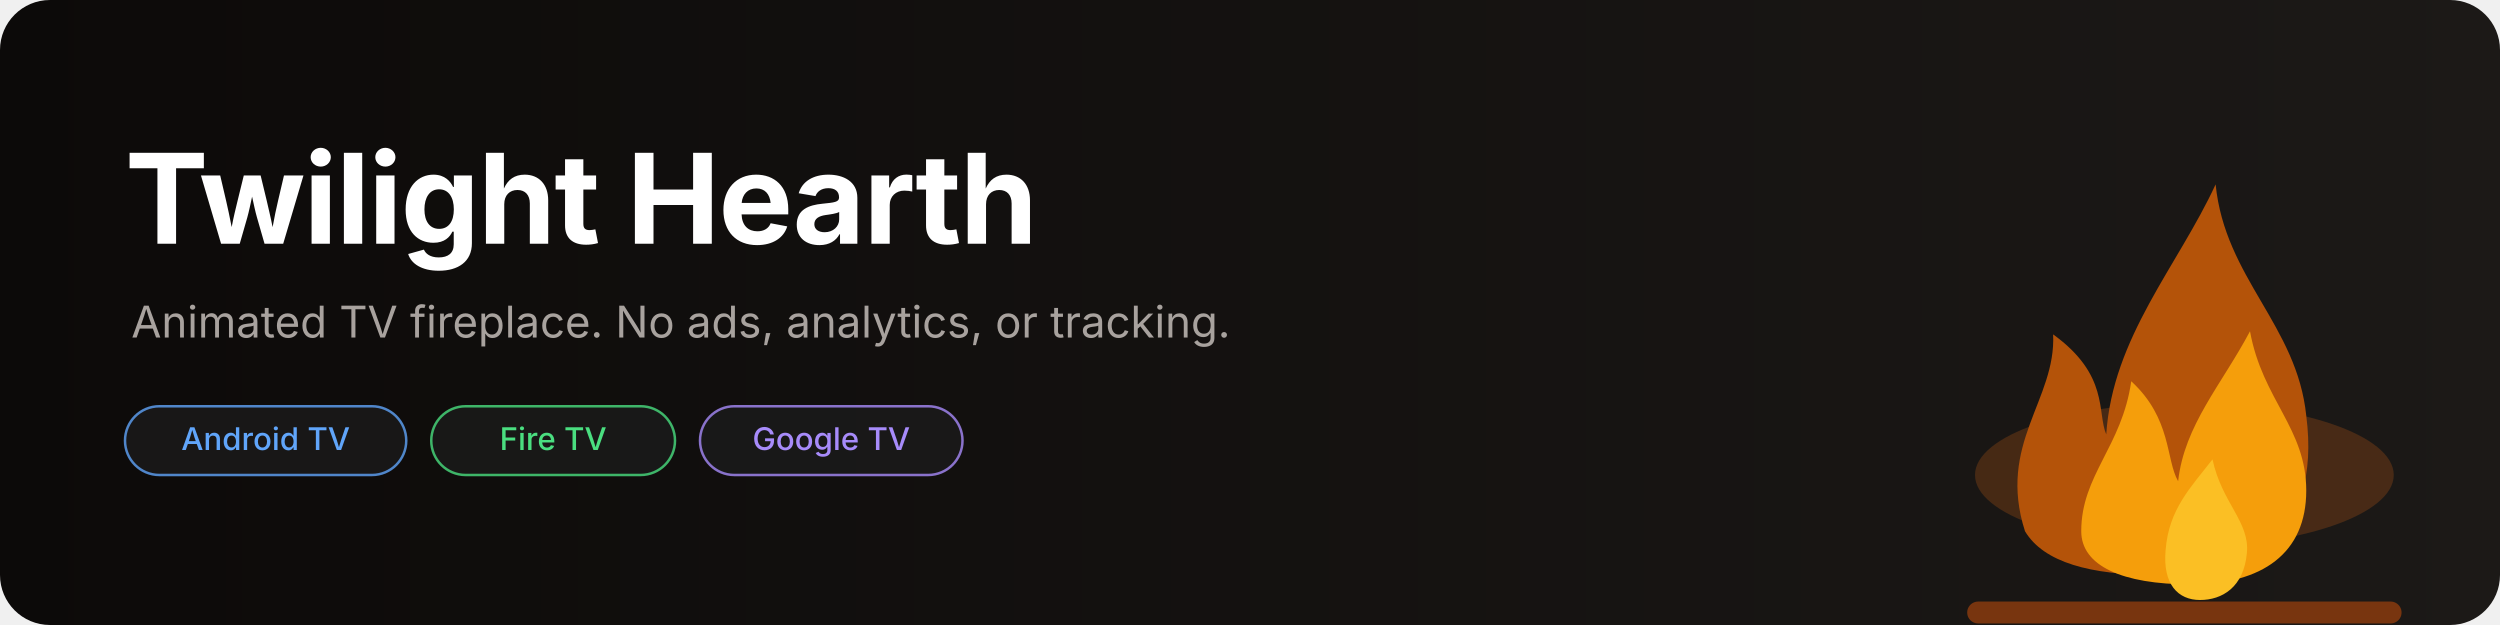
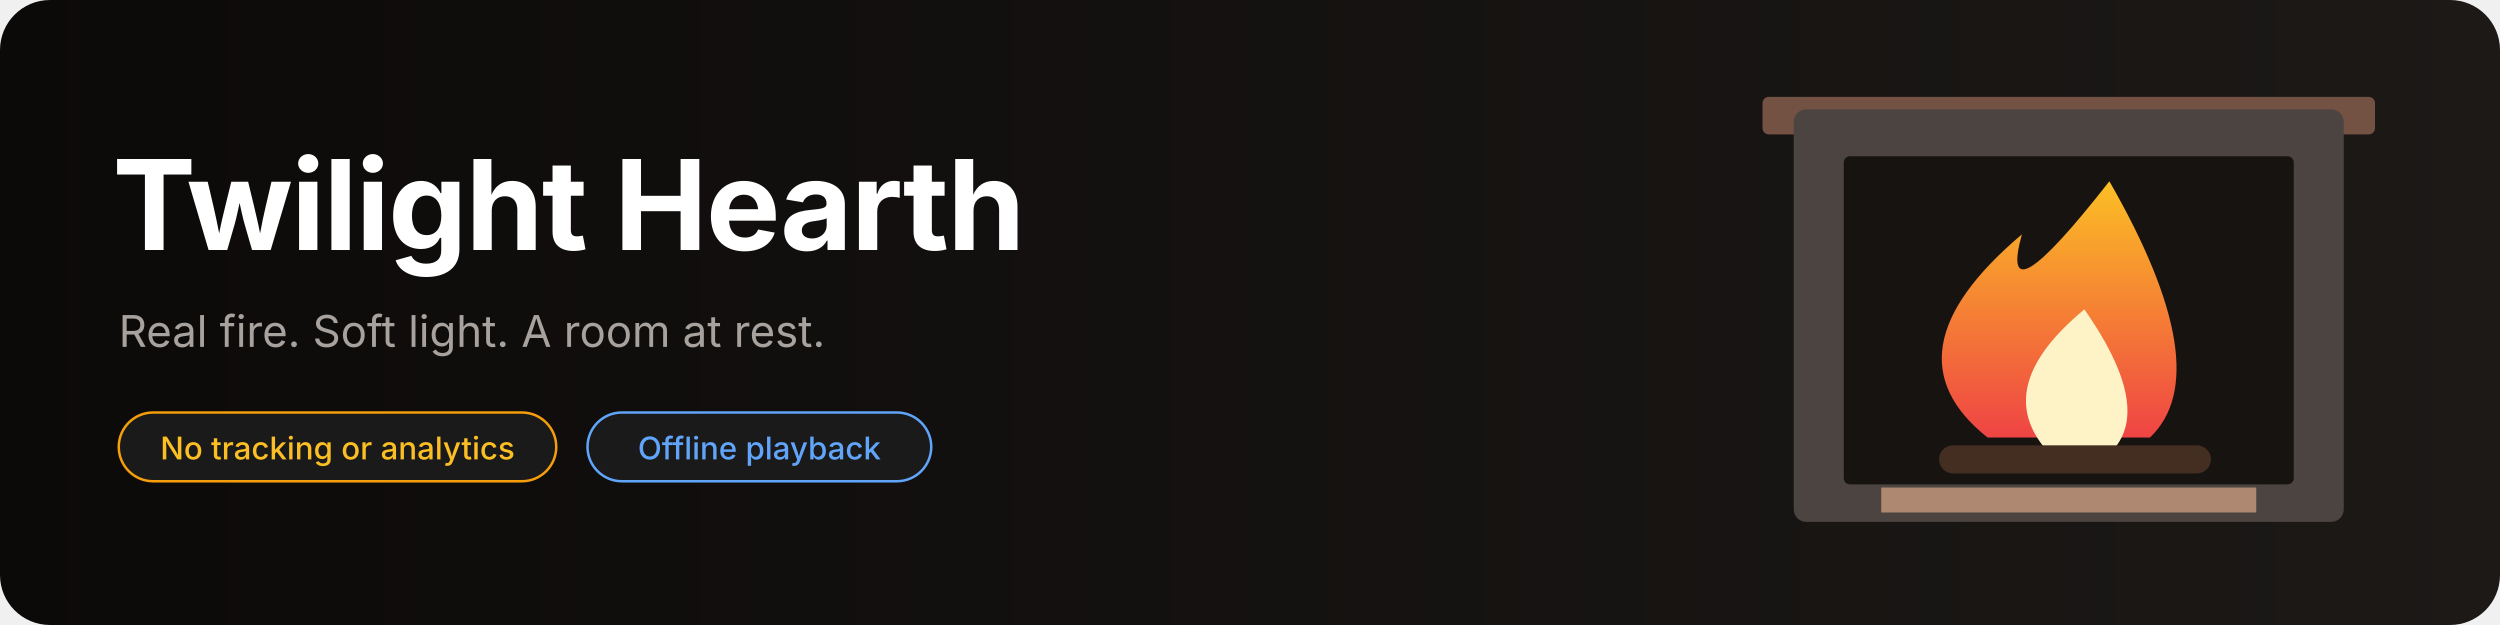
- <svg xmlns="http://www.w3.org/2000/svg" viewBox="0 0 800 200" role="img" aria-labelledby="title desc">
+ <svg xmlns="http://www.w3.org/2000/svg" viewBox="0 0 800 200" width="800" height="200">
+   <style>@keyframes flicker{0%,100%{transform:scale(1)}35%{transform:scale(.96,1.06)}70%{transform:scale(1.03,.95)}}.flame{animation:flicker 4s ease-in-out infinite;transform-box:fill-box;transform-origin:center}.inner{animation-duration:3s;animation-delay:-1s}@media(prefers-reduced-motion:reduce){.flame{animation:none}}</style>
  <defs>
-     <linearGradient id="room" x1="0" x2="1">
+     <linearGradient id="bg">
      <stop stop-color="#0c0a09" />
      <stop offset="1" stop-color="#1c1917" />
    </linearGradient>
+     <linearGradient id="fire" x2="0" y2="1">
+       <stop stop-color="#fbbf24" />
+       <stop offset="1" stop-color="#ef4444" />
+     </linearGradient>
  </defs>
-   <rect width="800" height="200" rx="16" fill="url(#room)" />
-   <text x="40" y="78" fill="#fff" font-family="system-ui,-apple-system,'Segoe UI',sans-serif" font-size="40" font-weight="700" letter-spacing="-.5">Twilight Hearth</text>
-   <text x="42" y="108" fill="#a8a29e" font-family="system-ui,-apple-system,'Segoe UI',sans-serif" font-size="14">Animated TV fireplace. No ads, analytics, or tracking.</text>
-   <g font-family="system-ui,-apple-system,'Segoe UI',sans-serif" font-size="10" font-weight="500" text-anchor="middle">
-     <rect x="40" y="130" width="90" height="22" rx="11" fill="#1a1a1a" opacity=".8" stroke="#60a5fa" stroke-width=".8" />
-     <text x="85" y="144" fill="#60a5fa">Android TV</text>
-     <rect x="138" y="130" width="78" height="22" rx="11" fill="#1a1a1a" opacity=".8" stroke="#4ade80" stroke-width=".8" />
-     <text x="177" y="144" fill="#4ade80">Fire TV</text>
-     <rect x="224" y="130" width="84" height="22" rx="11" fill="#1a1a1a" opacity=".8" stroke="#a78bfa" stroke-width=".8" />
-     <text x="266" y="144" fill="#a78bfa">Google TV</text>
+   <rect width="800" height="200" rx="16" fill="url(#bg)" />
+   <g font-family="system-ui,-apple-system,'Segoe UI',sans-serif">
+     <text x="36" y="80" font-size="40" font-weight="700" letter-spacing="-.5" fill="#fff">Twilight Hearth</text>
+     <text x="38" y="111" font-size="14" fill="#a8a29e">Real fire. Soft light. A room at rest.</text>
+     <rect x="38" y="132" width="140" height="22" rx="11" fill="#1a1a1a" stroke="#f59e0b" stroke-width=".8" />
+     <text x="108" y="147" text-anchor="middle" font-size="10" font-weight="500" fill="#fbbf24">No tracking or analytics</text>
+     <rect x="188" y="132" width="110" height="22" rx="11" fill="#1a1a1a" stroke="#60a5fa" stroke-width=".8" />
+     <text x="243" y="147" text-anchor="middle" font-size="10" font-weight="500" fill="#60a5fa">Offline playback</text>
  </g>
-   <g transform="translate(612 25)">
-     <ellipse cx="87" cy="127" rx="67" ry="23" fill="#f97316" opacity=".2" />
-     <path d="M36 145c-9-28 10-42 9-63 18 13 14 25 17 32 2-31 23-54 35-80 3 30 26 45 29 74 5 39-19 51-48 51-21 0-36-4-42-14Z" fill="#b45309" />
-     <path d="M54 145c0-18 13-27 16-48 13 12 11 25 15 32 2-18 14-31 23-48 4 22 18 31 18 51 0 20-14 30-37 30-22 0-35-6-35-17Z" fill="#f59e0b" />
-     <path d="M81 151c1-13 8-20 15-29 3 14 12 20 11 30-1 11-8 15-15 15-7 0-12-5-11-16Z" fill="#fbbf24" />
-     <path d="M21 171h132" stroke="#78350f" stroke-width="7" stroke-linecap="round" />
+   <g transform="translate(574 35)">
+     <rect x="-10" y="-4" width="196" height="12" rx="2" fill="#735143" />
+     <rect width="176" height="132" rx="4" fill="#4b4441" />
+     <rect x="16" y="15" width="144" height="105" rx="2" fill="#171310" />
+     <path d="M28 125h120" stroke="#ae8870" stroke-width="8" />
+     <path class="flame" d="M62 105Q28 78 73 40Q65 69 101 23Q136 84 114 105Z" fill="url(#fire)" />
+     <path class="flame inner" d="M80 108Q64 88 93 64Q114 94 103 108Z" fill="#fef3c7" />
+     <path d="M51 112h78" stroke="#442d21" stroke-width="9" stroke-linecap="round" />
  </g>
</svg>
